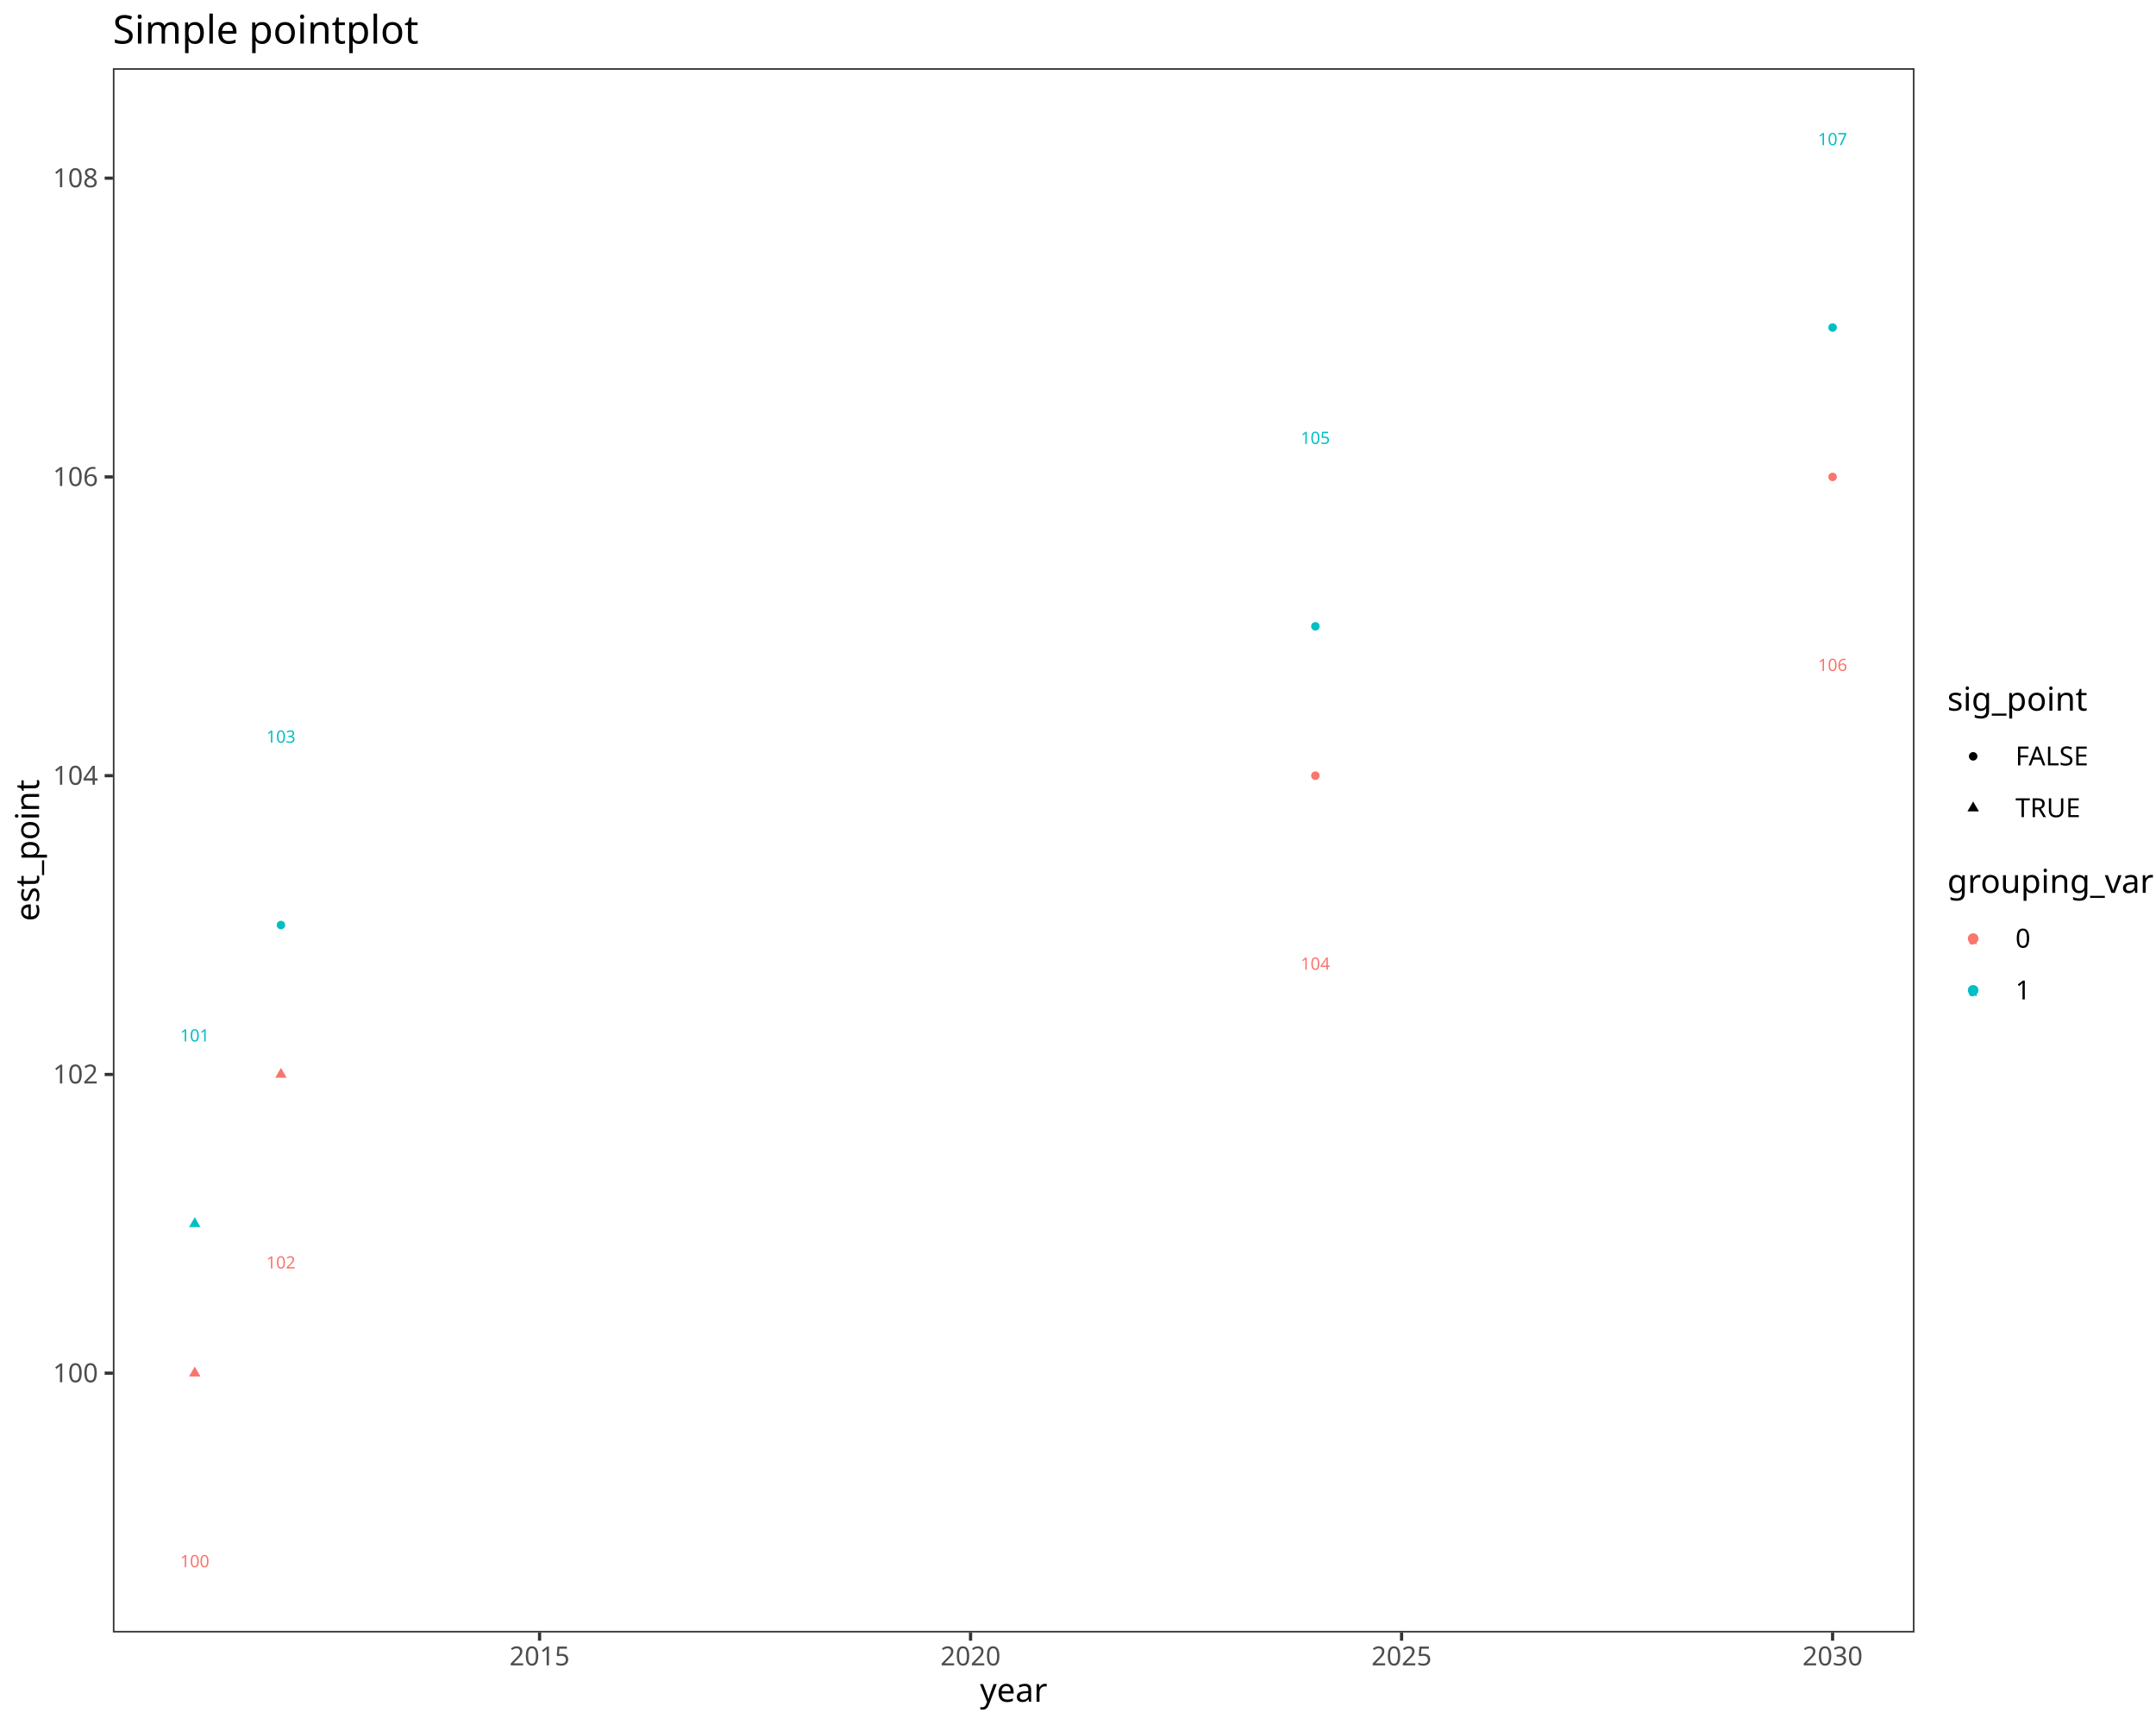
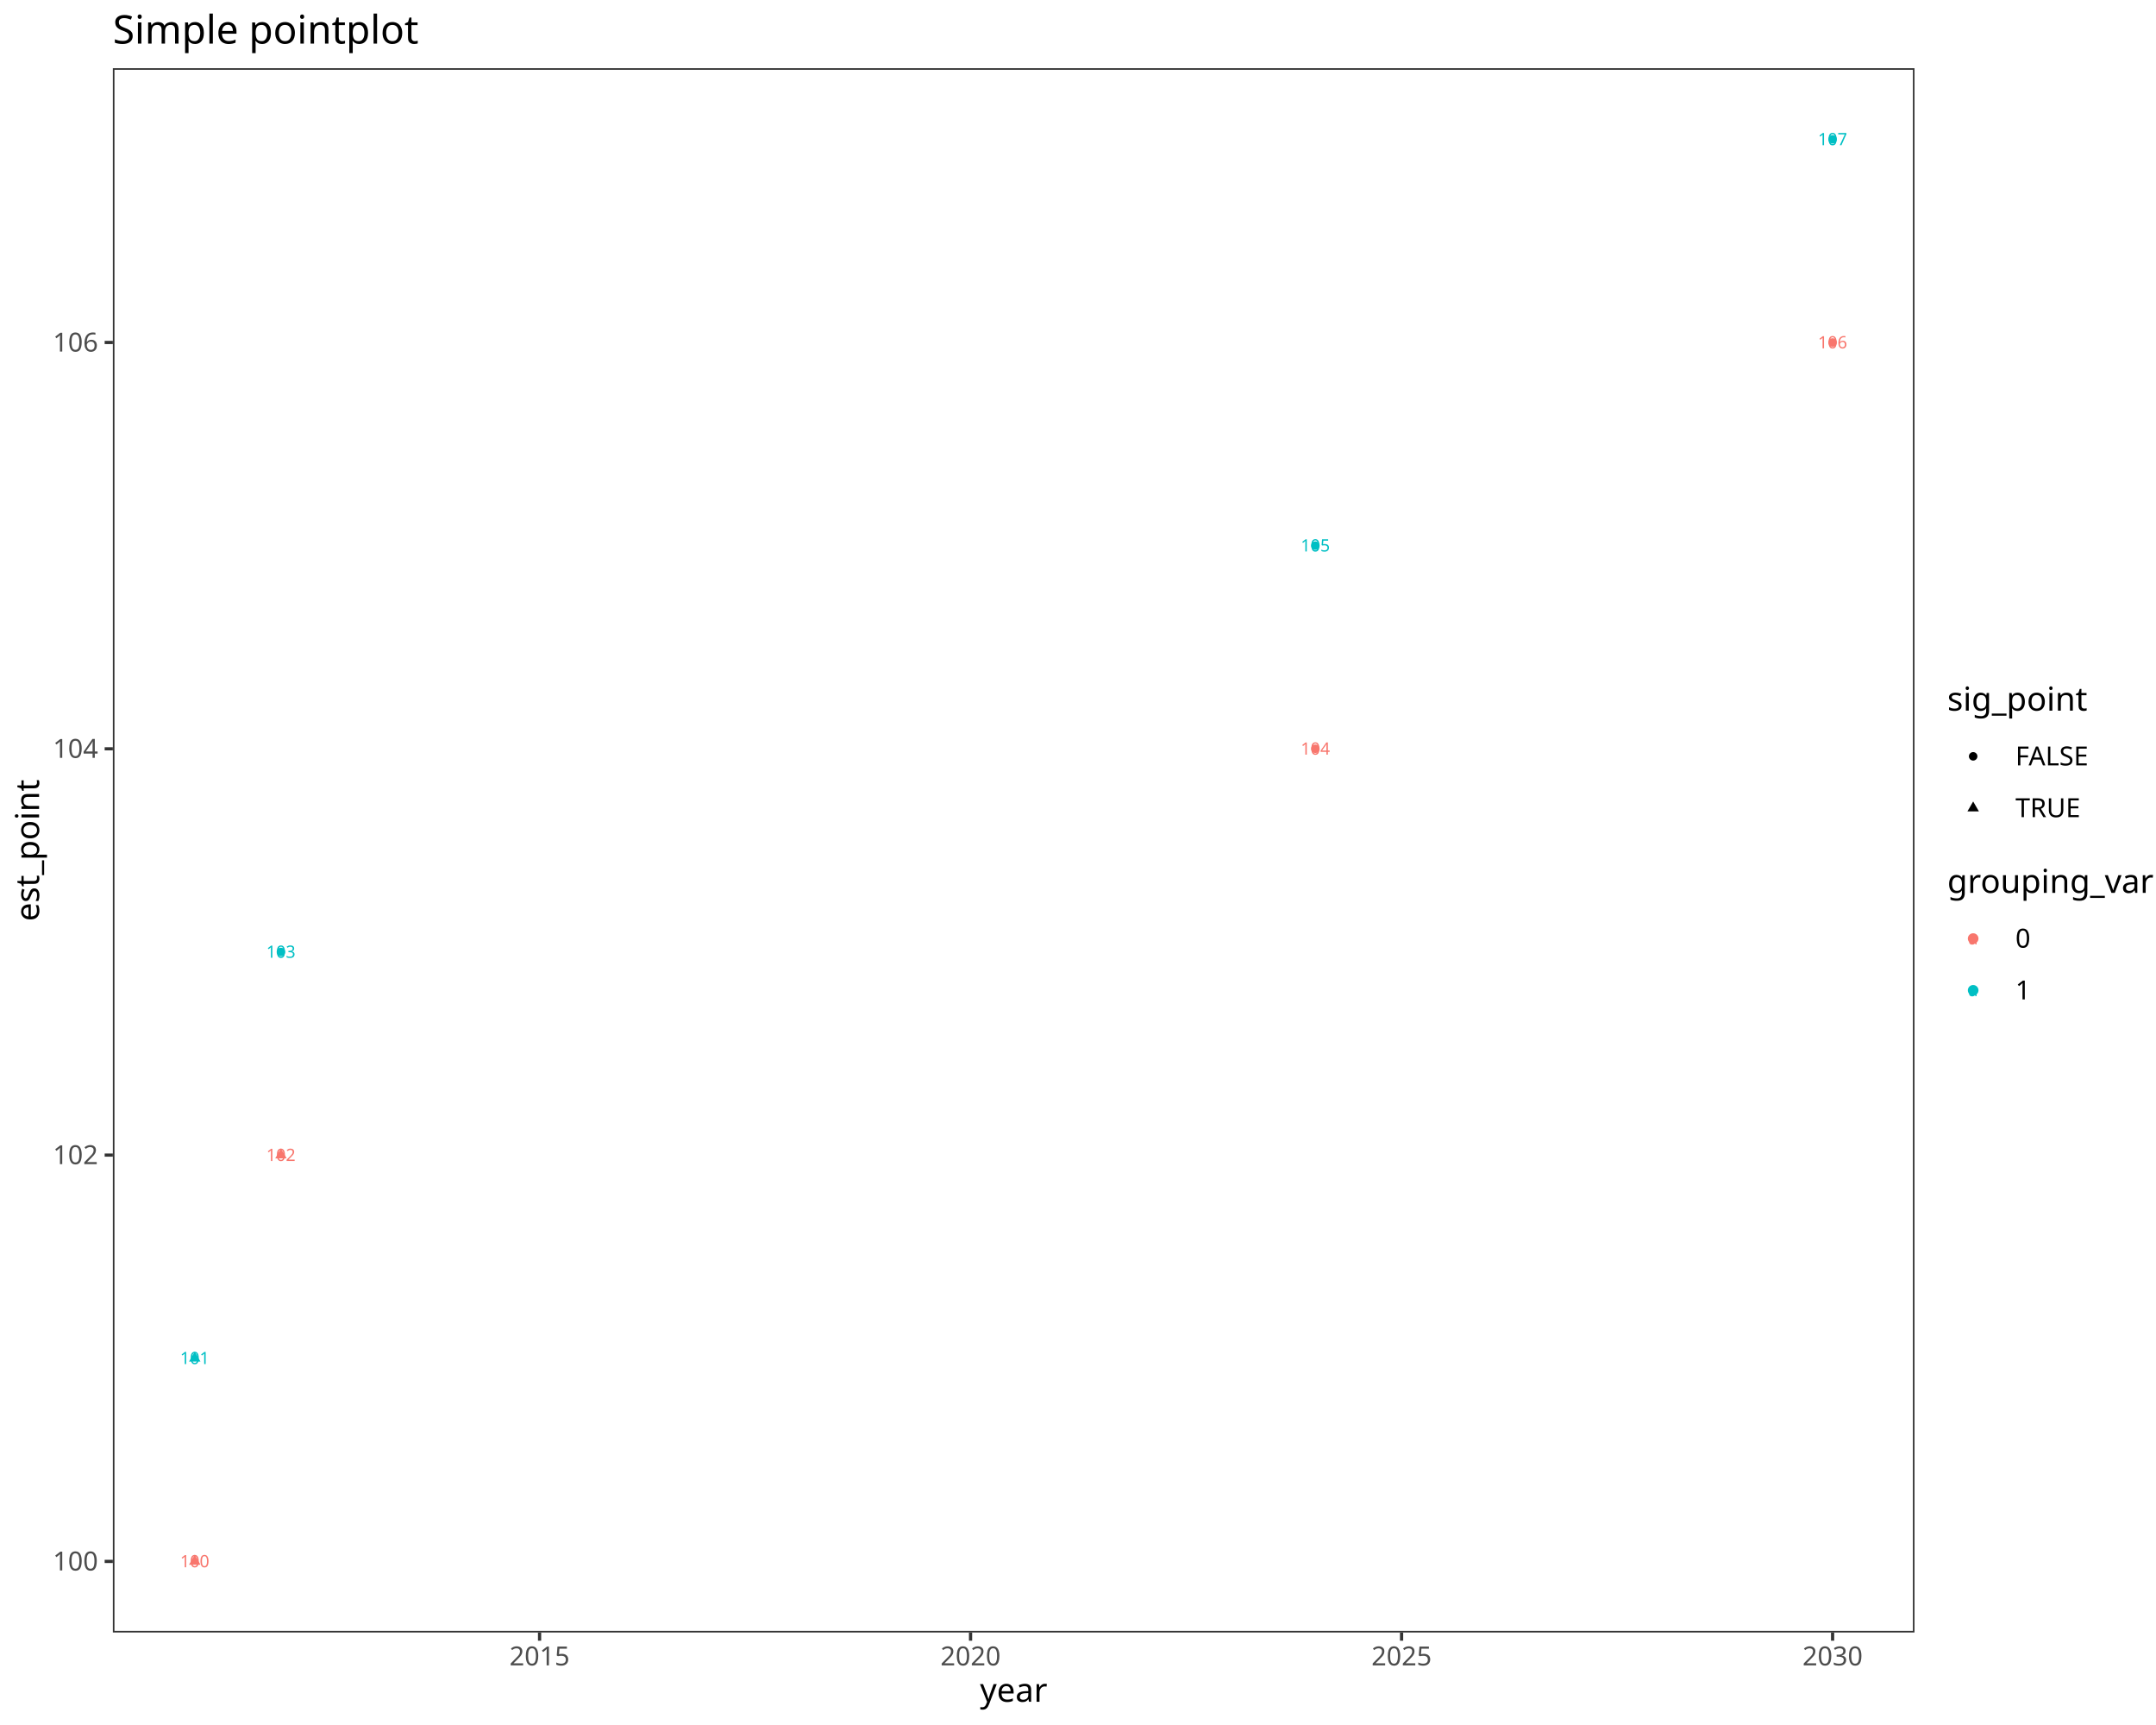
<svg xmlns="http://www.w3.org/2000/svg" class="svglite" data-engine-version="2.0" width="720.00pt" height="576.00pt" viewBox="0 0 720.00 576.00">
  <defs>
    <style type="text/css">
    .svglite line, .svglite polyline, .svglite polygon, .svglite path, .svglite rect, .svglite circle {
      fill: none;
      stroke: #000000;
      stroke-linecap: round;
      stroke-linejoin: round;
      stroke-miterlimit: 10.00;
    }
  </style>
  </defs>
  <rect width="100%" height="100%" style="stroke: none; fill: #FFFFFF;" />
  <defs>
    <clipPath id="cpMC4wMHw3MjAuMDB8MC4wMHw1NzYuMDA=">
      <rect x="0.00" y="0.00" width="720.00" height="576.00" />
    </clipPath>
  </defs>
  <g clip-path="url(#cpMC4wMHw3MjAuMDB8MC4wMHw1NzYuMDA=)">
    <rect x="0.00" y="0.00" width="720.00" height="576.00" style="stroke-width: 1.07; stroke: #FFFFFF; fill: #FFFFFF;" />
  </g>
  <defs>
    <clipPath id="cpMzcuNjl8NjM5LjM0fDIyLjc4fDU0NS4xMQ==">
      <rect x="37.69" y="22.78" width="601.66" height="522.33" />
    </clipPath>
  </defs>
  <g clip-path="url(#cpMzcuNjl8NjM5LjM0fDIyLjc4fDU0NS4xMQ==)">
    <rect x="37.69" y="22.78" width="601.66" height="522.33" style="stroke-width: 1.07; stroke: none; fill: #FFFFFF;" />
-     <polygon points="65.04,456.31 66.95,459.63 63.12,459.63 " style="stroke-width: 0.71; stroke: none; fill: #F8766D;" />
-     <polygon points="65.04,406.43 66.95,409.75 63.12,409.75 " style="stroke-width: 0.71; stroke: none; fill: #00BFC4;" />
-     <polygon points="93.82,356.56 95.74,359.87 91.91,359.87 " style="stroke-width: 0.71; stroke: none; fill: #F8766D;" />
-     <circle cx="93.82" cy="308.89" r="1.42" style="stroke-width: 0.71; stroke: none; fill: #00BFC4;" />
-     <circle cx="439.27" cy="259.01" r="1.42" style="stroke-width: 0.71; stroke: none; fill: #F8766D;" />
-     <circle cx="439.27" cy="209.13" r="1.42" style="stroke-width: 0.71; stroke: none; fill: #00BFC4;" />
-     <circle cx="612.00" cy="159.25" r="1.42" style="stroke-width: 0.71; stroke: none; fill: #F8766D;" />
-     <circle cx="612.00" cy="109.37" r="1.42" style="stroke-width: 0.71; stroke: none; fill: #00BFC4;" />
+     <polygon points="65.04,519.16 66.95,522.48 63.12,522.48 " style="stroke-width: 0.71; stroke: none; fill: #F8766D;" />
+     <polygon points="65.04,451.33 66.95,454.64 63.12,454.64 " style="stroke-width: 0.71; stroke: none; fill: #00BFC4;" />
+     <polygon points="93.82,383.49 95.74,386.81 91.91,386.81 " style="stroke-width: 0.71; stroke: none; fill: #F8766D;" />
+     <circle cx="93.82" cy="317.87" r="1.42" style="stroke-width: 0.71; stroke: none; fill: #00BFC4;" />
+     <circle cx="439.27" cy="250.03" r="1.42" style="stroke-width: 0.71; stroke: none; fill: #F8766D;" />
+     <circle cx="439.27" cy="182.20" r="1.42" style="stroke-width: 0.71; stroke: none; fill: #00BFC4;" />
+     <circle cx="612.00" cy="114.36" r="1.42" style="stroke-width: 0.71; stroke: none; fill: #F8766D;" />
+     <circle cx="612.00" cy="46.53" r="1.42" style="stroke-width: 0.71; stroke: none; fill: #00BFC4;" />
    <text x="65.04" y="523.33" text-anchor="middle" style="font-size: 5.69px; fill: #F8766D; font-family: sans;" textLength="9.50px" lengthAdjust="spacingAndGlyphs">100</text>
-     <text x="65.04" y="347.76" text-anchor="middle" style="font-size: 5.69px; fill: #00BFC4; font-family: sans;" textLength="9.50px" lengthAdjust="spacingAndGlyphs">101</text>
-     <text x="93.82" y="423.57" text-anchor="middle" style="font-size: 5.69px; fill: #F8766D; font-family: sans;" textLength="9.50px" lengthAdjust="spacingAndGlyphs">102</text>
-     <text x="93.82" y="248.00" text-anchor="middle" style="font-size: 5.69px; fill: #00BFC4; font-family: sans;" textLength="9.50px" lengthAdjust="spacingAndGlyphs">103</text>
-     <text x="439.27" y="323.81" text-anchor="middle" style="font-size: 5.69px; fill: #F8766D; font-family: sans;" textLength="9.50px" lengthAdjust="spacingAndGlyphs">104</text>
-     <text x="439.27" y="148.24" text-anchor="middle" style="font-size: 5.69px; fill: #00BFC4; font-family: sans;" textLength="9.50px" lengthAdjust="spacingAndGlyphs">105</text>
-     <text x="612.00" y="224.06" text-anchor="middle" style="font-size: 5.69px; fill: #F8766D; font-family: sans;" textLength="9.50px" lengthAdjust="spacingAndGlyphs">106</text>
+     <text x="65.04" y="455.49" text-anchor="middle" style="font-size: 5.69px; fill: #00BFC4; font-family: sans;" textLength="9.50px" lengthAdjust="spacingAndGlyphs">101</text>
+     <text x="93.82" y="387.66" text-anchor="middle" style="font-size: 5.69px; fill: #F8766D; font-family: sans;" textLength="9.50px" lengthAdjust="spacingAndGlyphs">102</text>
+     <text x="93.82" y="319.82" text-anchor="middle" style="font-size: 5.69px; fill: #00BFC4; font-family: sans;" textLength="9.50px" lengthAdjust="spacingAndGlyphs">103</text>
+     <text x="439.27" y="251.99" text-anchor="middle" style="font-size: 5.69px; fill: #F8766D; font-family: sans;" textLength="9.50px" lengthAdjust="spacingAndGlyphs">104</text>
+     <text x="439.27" y="184.15" text-anchor="middle" style="font-size: 5.69px; fill: #00BFC4; font-family: sans;" textLength="9.50px" lengthAdjust="spacingAndGlyphs">105</text>
+     <text x="612.00" y="116.32" text-anchor="middle" style="font-size: 5.69px; fill: #F8766D; font-family: sans;" textLength="9.50px" lengthAdjust="spacingAndGlyphs">106</text>
    <text x="612.00" y="48.48" text-anchor="middle" style="font-size: 5.69px; fill: #00BFC4; font-family: sans;" textLength="9.50px" lengthAdjust="spacingAndGlyphs">107</text>
    <rect x="37.69" y="22.78" width="601.66" height="522.33" style="stroke-width: 1.07; stroke: #333333;" />
  </g>
  <g clip-path="url(#cpMC4wMHw3MjAuMDB8MC4wMHw1NzYuMDA=)">
-     <text x="32.76" y="461.55" text-anchor="end" style="font-size: 8.80px; fill: #4D4D4D; font-family: sans;" textLength="14.68px" lengthAdjust="spacingAndGlyphs">100</text>
-     <text x="32.76" y="361.79" text-anchor="end" style="font-size: 8.80px; fill: #4D4D4D; font-family: sans;" textLength="14.68px" lengthAdjust="spacingAndGlyphs">102</text>
-     <text x="32.76" y="262.04" text-anchor="end" style="font-size: 8.80px; fill: #4D4D4D; font-family: sans;" textLength="14.68px" lengthAdjust="spacingAndGlyphs">104</text>
-     <text x="32.76" y="162.28" text-anchor="end" style="font-size: 8.80px; fill: #4D4D4D; font-family: sans;" textLength="14.68px" lengthAdjust="spacingAndGlyphs">106</text>
-     <text x="32.76" y="62.52" text-anchor="end" style="font-size: 8.80px; fill: #4D4D4D; font-family: sans;" textLength="14.68px" lengthAdjust="spacingAndGlyphs">108</text>
-     <polyline points="34.95,458.52 37.69,458.52 " style="stroke-width: 1.07; stroke: #333333; stroke-linecap: butt;" />
-     <polyline points="34.95,358.77 37.69,358.77 " style="stroke-width: 1.07; stroke: #333333; stroke-linecap: butt;" />
-     <polyline points="34.95,259.01 37.69,259.01 " style="stroke-width: 1.07; stroke: #333333; stroke-linecap: butt;" />
-     <polyline points="34.95,159.25 37.69,159.25 " style="stroke-width: 1.07; stroke: #333333; stroke-linecap: butt;" />
-     <polyline points="34.95,59.49 37.69,59.49 " style="stroke-width: 1.07; stroke: #333333; stroke-linecap: butt;" />
+     <text x="32.76" y="524.40" text-anchor="end" style="font-size: 8.80px; fill: #4D4D4D; font-family: sans;" textLength="14.68px" lengthAdjust="spacingAndGlyphs">100</text>
+     <text x="32.76" y="388.73" text-anchor="end" style="font-size: 8.80px; fill: #4D4D4D; font-family: sans;" textLength="14.68px" lengthAdjust="spacingAndGlyphs">102</text>
+     <text x="32.76" y="253.06" text-anchor="end" style="font-size: 8.80px; fill: #4D4D4D; font-family: sans;" textLength="14.68px" lengthAdjust="spacingAndGlyphs">104</text>
+     <text x="32.76" y="117.39" text-anchor="end" style="font-size: 8.80px; fill: #4D4D4D; font-family: sans;" textLength="14.68px" lengthAdjust="spacingAndGlyphs">106</text>
+     <polyline points="34.95,521.37 37.69,521.37 " style="stroke-width: 1.07; stroke: #333333; stroke-linecap: butt;" />
+     <polyline points="34.95,385.70 37.69,385.70 " style="stroke-width: 1.07; stroke: #333333; stroke-linecap: butt;" />
+     <polyline points="34.95,250.03 37.69,250.03 " style="stroke-width: 1.07; stroke: #333333; stroke-linecap: butt;" />
+     <polyline points="34.95,114.36 37.69,114.36 " style="stroke-width: 1.07; stroke: #333333; stroke-linecap: butt;" />
    <polyline points="180.19,547.85 180.19,545.11 " style="stroke-width: 1.07; stroke: #333333; stroke-linecap: butt;" />
    <polyline points="324.12,547.85 324.12,545.11 " style="stroke-width: 1.07; stroke: #333333; stroke-linecap: butt;" />
    <polyline points="468.06,547.85 468.06,545.11 " style="stroke-width: 1.07; stroke: #333333; stroke-linecap: butt;" />
    <polyline points="612.00,547.85 612.00,545.11 " style="stroke-width: 1.07; stroke: #333333; stroke-linecap: butt;" />
    <text x="180.19" y="556.10" text-anchor="middle" style="font-size: 8.80px; fill: #4D4D4D; font-family: sans;" textLength="19.58px" lengthAdjust="spacingAndGlyphs">2015</text>
    <text x="324.12" y="556.10" text-anchor="middle" style="font-size: 8.80px; fill: #4D4D4D; font-family: sans;" textLength="19.58px" lengthAdjust="spacingAndGlyphs">2020</text>
    <text x="468.06" y="556.10" text-anchor="middle" style="font-size: 8.80px; fill: #4D4D4D; font-family: sans;" textLength="19.58px" lengthAdjust="spacingAndGlyphs">2025</text>
    <text x="612.00" y="556.10" text-anchor="middle" style="font-size: 8.80px; fill: #4D4D4D; font-family: sans;" textLength="19.58px" lengthAdjust="spacingAndGlyphs">2030</text>
    <text x="338.52" y="568.24" text-anchor="middle" style="font-size: 11.00px; font-family: sans;" textLength="21.40px" lengthAdjust="spacingAndGlyphs">year</text>
    <text transform="translate(13.05,283.95) rotate(-90)" text-anchor="middle" style="font-size: 11.00px; font-family: sans;" textLength="44.65px" lengthAdjust="spacingAndGlyphs">est_point</text>
    <rect x="650.30" y="228.58" width="50.64" height="49.89" style="stroke-width: 1.07; stroke: none; fill: #FFFFFF;" />
    <text x="650.30" y="237.29" style="font-size: 11.00px; font-family: sans;" textLength="44.04px" lengthAdjust="spacingAndGlyphs">sig_point</text>
    <rect x="650.30" y="243.91" width="17.28" height="17.28" style="stroke-width: 1.07; stroke: none; fill: #FFFFFF;" />
    <circle cx="658.94" cy="252.55" r="1.42" style="stroke-width: 0.71; stroke: none; fill: #000000;" />
    <rect x="650.30" y="261.19" width="17.28" height="17.28" style="stroke-width: 1.07; stroke: none; fill: #FFFFFF;" />
    <polygon points="658.94,267.62 660.86,270.93 657.03,270.93 " style="stroke-width: 0.71; stroke: none; fill: #000000;" />
    <text x="673.06" y="255.58" style="font-size: 8.80px; font-family: sans;" textLength="27.88px" lengthAdjust="spacingAndGlyphs">FALSE</text>
    <text x="673.06" y="272.86" style="font-size: 8.80px; font-family: sans;" textLength="23.96px" lengthAdjust="spacingAndGlyphs">TRUE</text>
    <rect x="650.30" y="289.43" width="64.22" height="49.89" style="stroke-width: 1.07; stroke: none; fill: #FFFFFF;" />
    <text x="650.30" y="298.14" style="font-size: 11.00px; font-family: sans;" textLength="64.22px" lengthAdjust="spacingAndGlyphs">grouping_var</text>
    <rect x="650.30" y="304.76" width="17.28" height="17.28" style="stroke-width: 1.07; stroke: none; fill: #FFFFFF;" />
    <circle cx="658.94" cy="313.40" r="1.42" style="stroke-width: 0.71; stroke: #F8766D; fill: #F8766D;" />
    <text x="658.94" y="315.36" text-anchor="middle" style="font-size: 5.69px; fill: #F8766D; font-family: sans;" textLength="3.17px" lengthAdjust="spacingAndGlyphs">a</text>
    <rect x="650.30" y="322.04" width="17.28" height="17.28" style="stroke-width: 1.07; stroke: none; fill: #FFFFFF;" />
    <circle cx="658.94" cy="330.68" r="1.42" style="stroke-width: 0.71; stroke: #00BFC4; fill: #00BFC4;" />
    <text x="658.94" y="332.64" text-anchor="middle" style="font-size: 5.69px; fill: #00BFC4; font-family: sans;" textLength="3.17px" lengthAdjust="spacingAndGlyphs">a</text>
    <text x="673.06" y="316.43" style="font-size: 8.80px; font-family: sans;" textLength="4.89px" lengthAdjust="spacingAndGlyphs">0</text>
    <text x="673.06" y="333.71" style="font-size: 8.80px; font-family: sans;" textLength="4.89px" lengthAdjust="spacingAndGlyphs">1</text>
    <text x="37.69" y="14.56" style="font-size: 13.20px; font-family: sans;" textLength="93.92px" lengthAdjust="spacingAndGlyphs">Simple pointplot</text>
  </g>
</svg>
